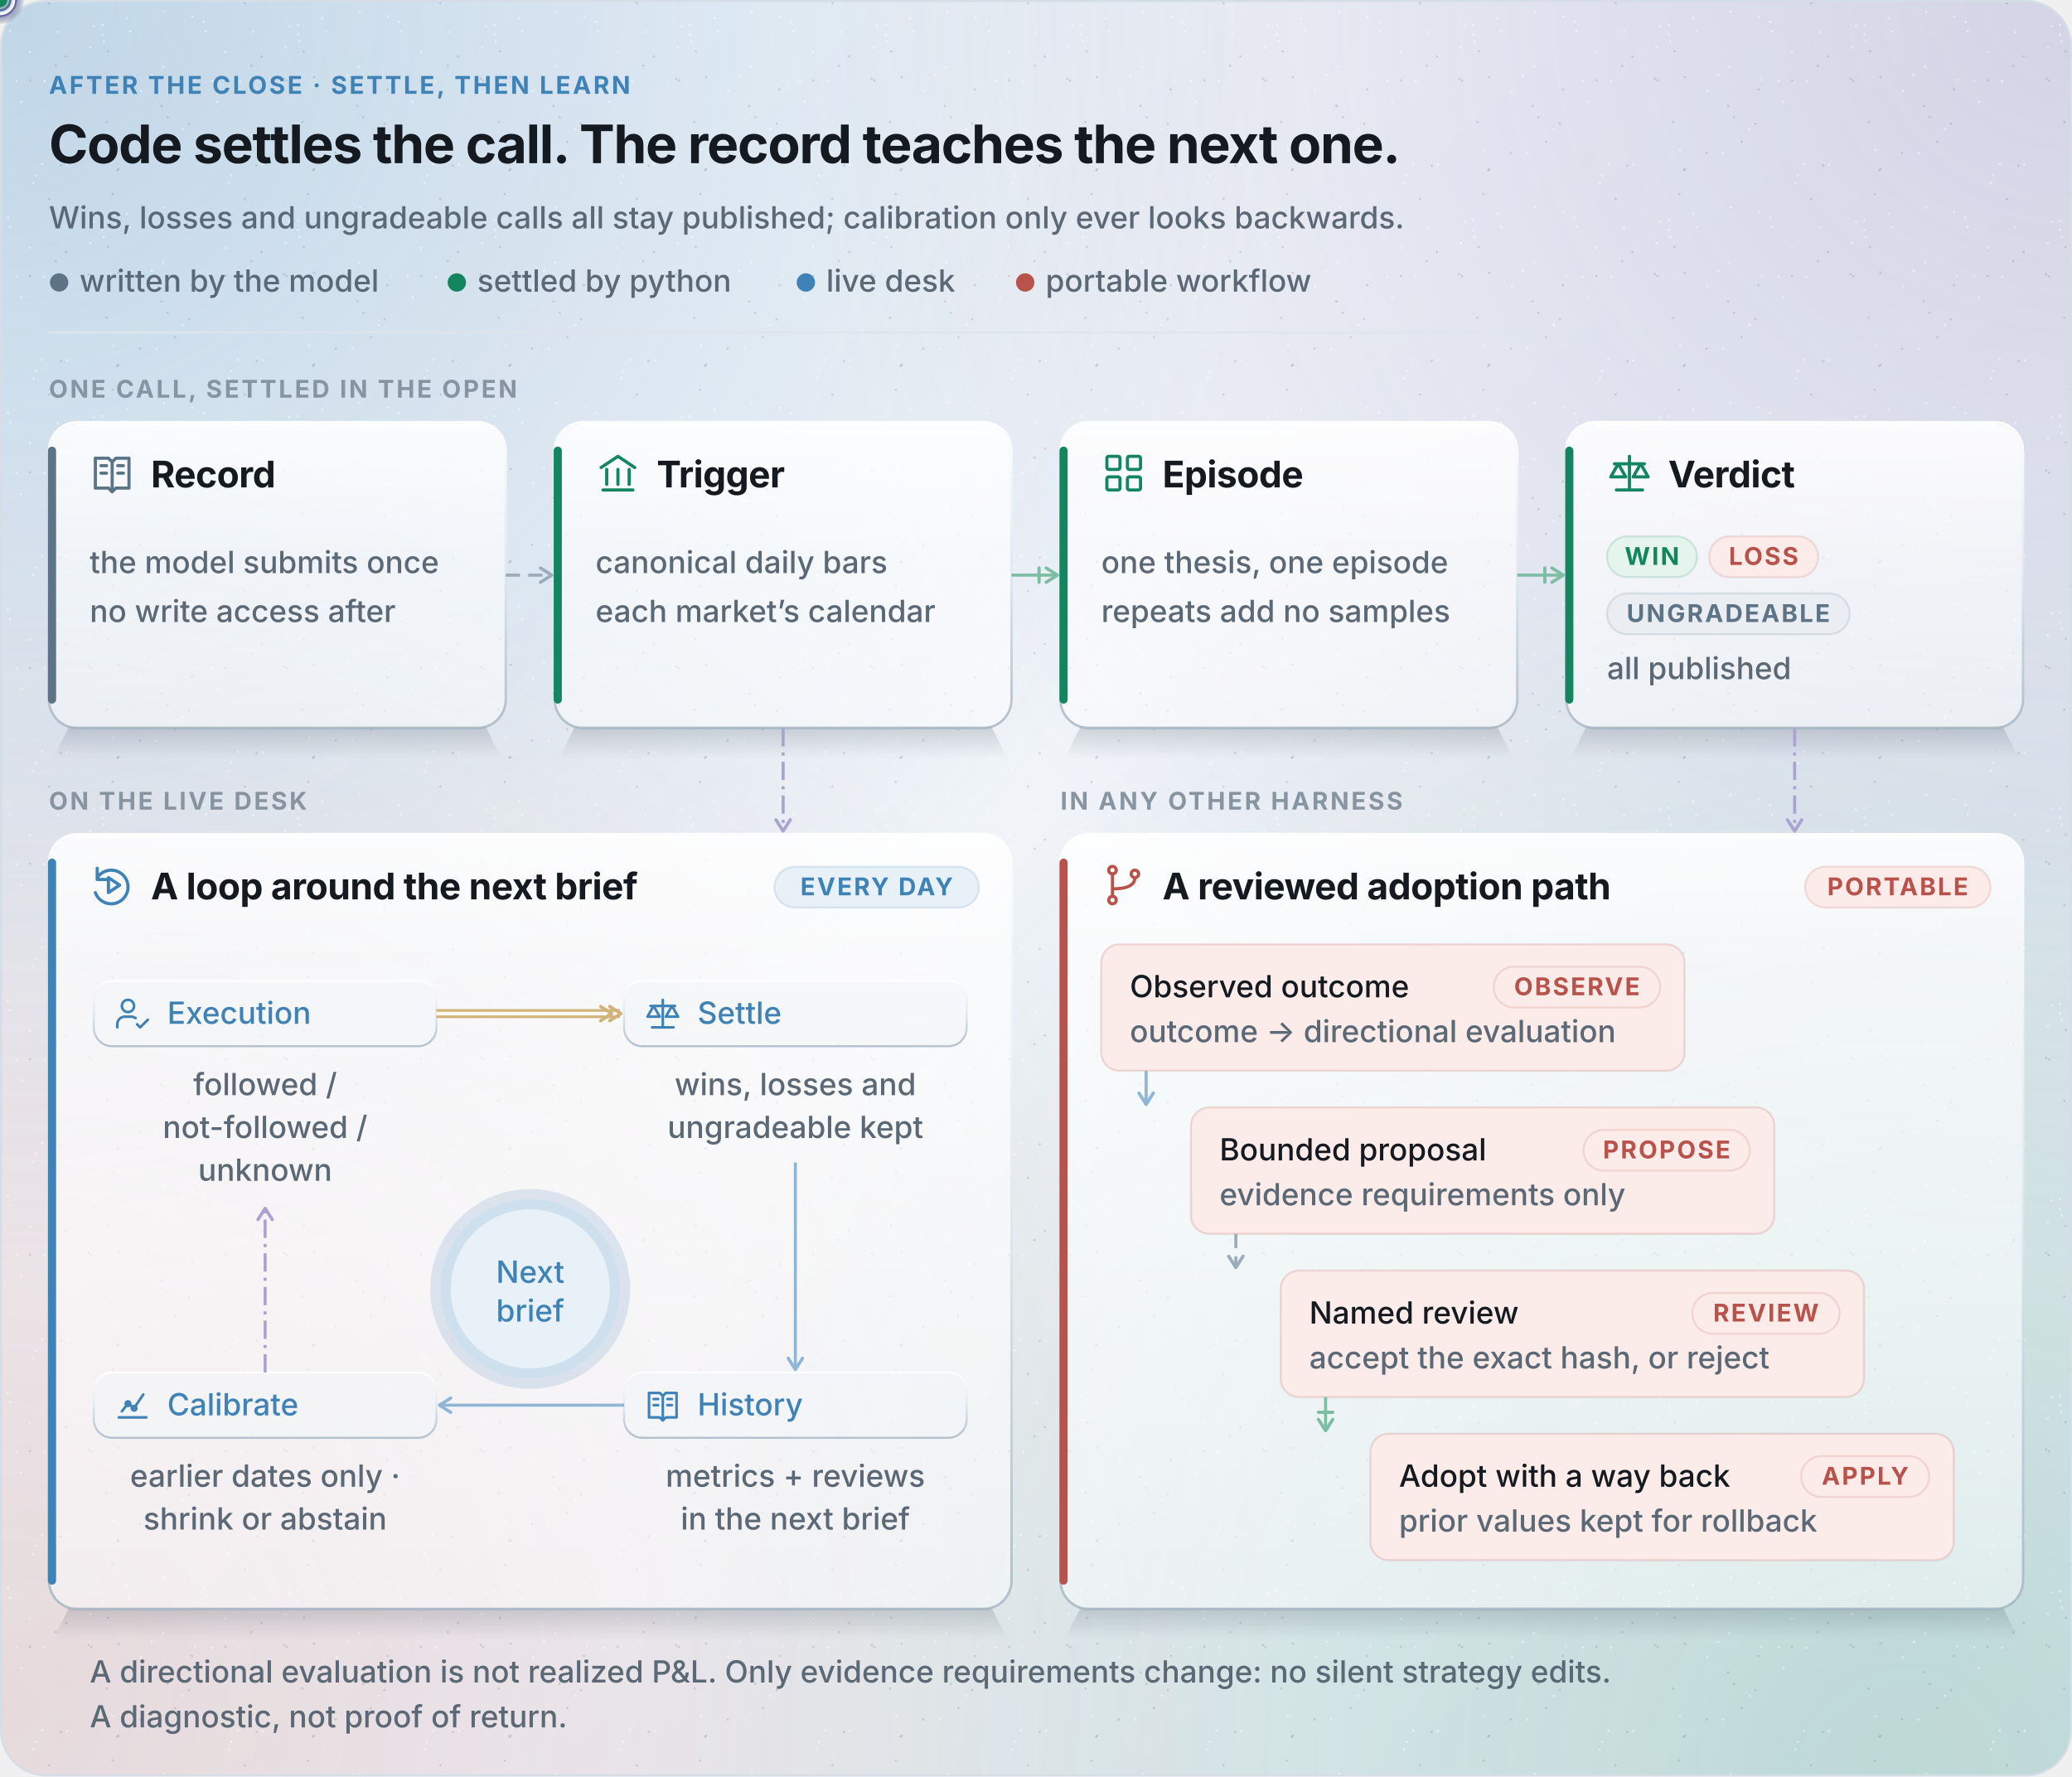
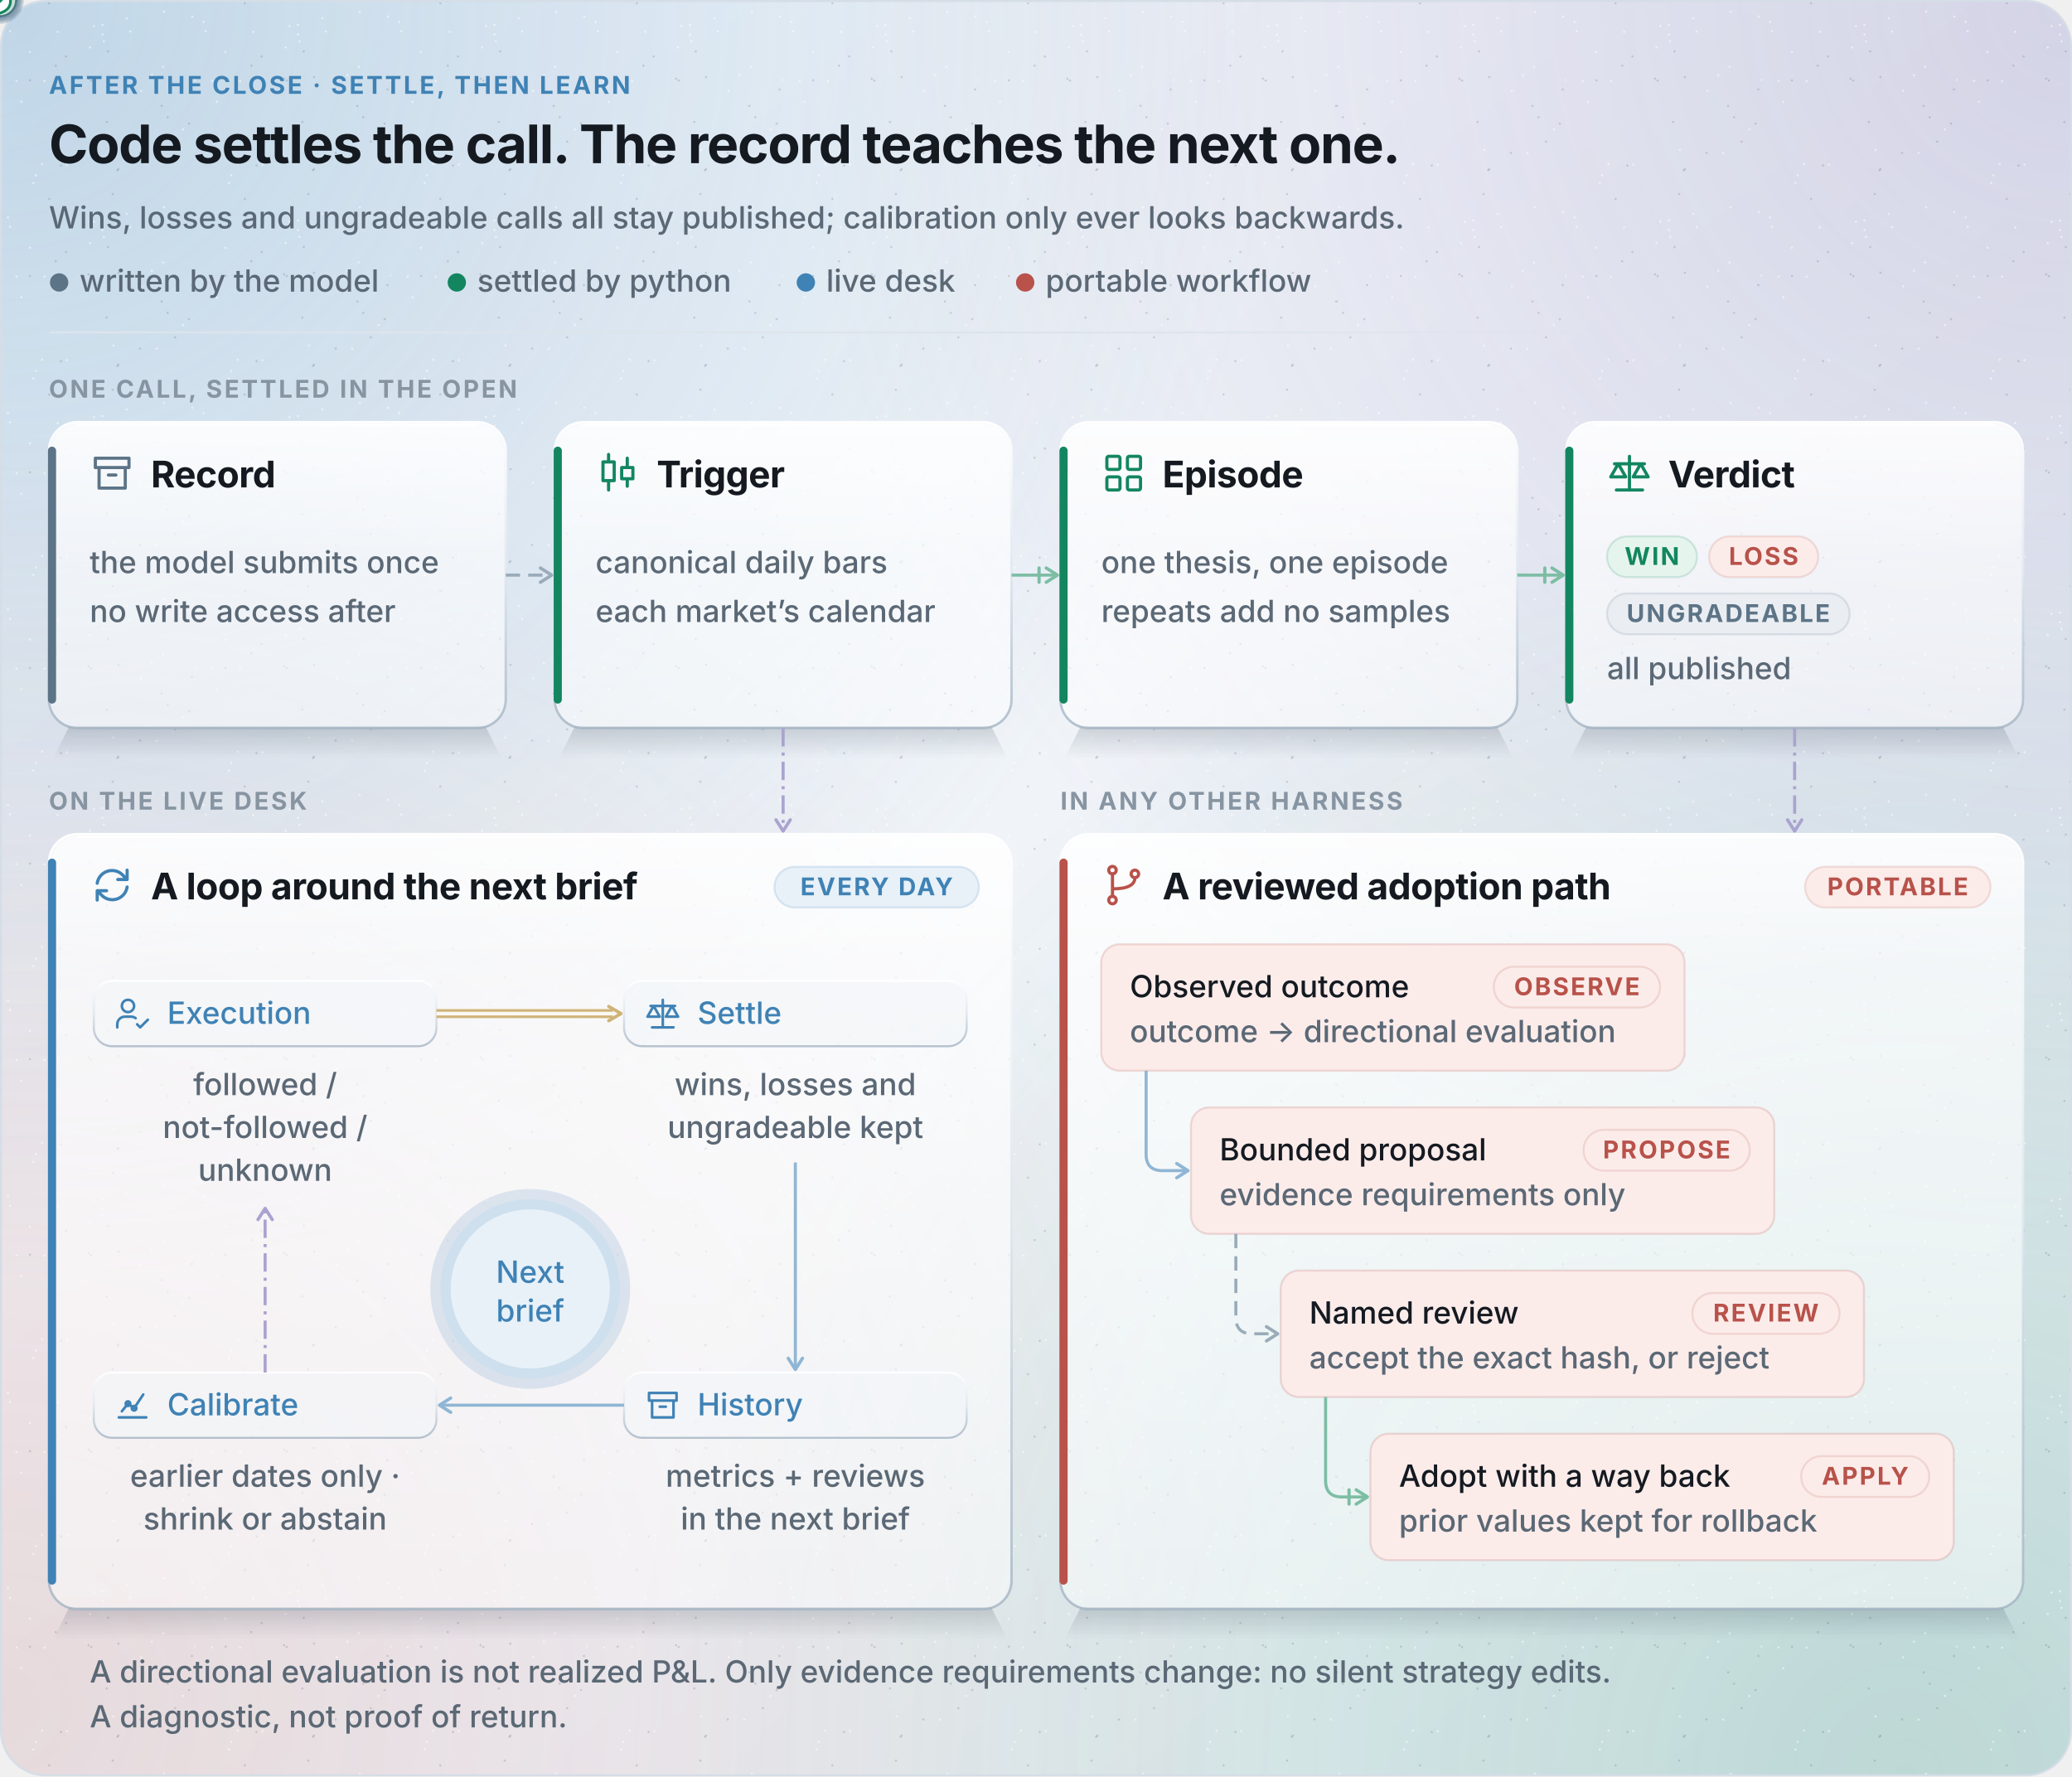
<svg xmlns="http://www.w3.org/2000/svg" xmlns:xlink="http://www.w3.org/1999/xlink" width="1016" height="871" viewBox="0 0 1016 871" role="img" aria-labelledby="title desc">
  <defs>
    <linearGradient id="page" x1="0" y1="0" x2="1" y2="1">
      <stop offset="0" stop-color="#f7f9fc" />
      <stop offset=".6" stop-color="#eef2f7" />
      <stop offset="1" stop-color="#e6ecf3" />
    </linearGradient>
    <radialGradient id="field-blue" cx="0" cy="0" r="629.92" gradientUnits="userSpaceOnUse">
      <stop offset="0" stop-color="#3f82b5" stop-opacity="0.3" />
      <stop offset="1" stop-color="#3f82b5" stop-opacity="0" />
    </radialGradient>
    <radialGradient id="field-violet" cx="1016" cy="0" r="629.92" gradientUnits="userSpaceOnUse">
      <stop offset="0" stop-color="#6f64a8" stop-opacity="0.22" />
      <stop offset="1" stop-color="#6f64a8" stop-opacity="0" />
    </radialGradient>
    <radialGradient id="field-green" cx="934.72" cy="871" r="629.92" gradientUnits="userSpaceOnUse">
      <stop offset="0" stop-color="#13865f" stop-opacity="0.2" />
      <stop offset="1" stop-color="#13865f" stop-opacity="0" />
    </radialGradient>
    <radialGradient id="field-warm" cx="0" cy="836.16" r="629.92" gradientUnits="userSpaceOnUse">
      <stop offset="0" stop-color="#b8524a" stop-opacity="0.16" />
      <stop offset="1" stop-color="#b8524a" stop-opacity="0" />
    </radialGradient>
    <pattern id="grain" width="96" height="96" patternUnits="userSpaceOnUse">
      <circle cx="32.83" cy="80.8" r=".55" fill="#ffffff" fill-opacity=".5" />
      <circle cx="21.85" cy="39.82" r=".55" fill="#ffffff" fill-opacity=".5" />
      <circle cx="29.91" cy="81.24" r=".55" fill="#22303c" fill-opacity=".16" />
      <circle cx="44.21" cy="23.3" r=".55" fill="#ffffff" fill-opacity=".5" />
      <circle cx="94.19" cy="43.92" r=".55" fill="#22303c" fill-opacity=".16" />
      <circle cx="14.73" cy="39.42" r=".55" fill="#22303c" fill-opacity=".16" />
      <circle cx="32.39" cy="27.72" r=".55" fill="#22303c" fill-opacity=".16" />
      <circle cx="44.77" cy="39.54" r=".55" fill="#22303c" fill-opacity=".16" />
      <circle cx="55.71" cy="73.6" r=".55" fill="#ffffff" fill-opacity=".5" />
      <circle cx="80.57" cy="5.74" r=".55" fill="#ffffff" fill-opacity=".5" />
      <circle cx="74.55" cy="36.92" r=".55" fill="#ffffff" fill-opacity=".5" />
      <circle cx="58.13" cy="37.86" r=".55" fill="#22303c" fill-opacity=".16" />
      <circle cx="53.07" cy="25.2" r=".55" fill="#22303c" fill-opacity=".16" />
      <circle cx="27.37" cy="32.22" r=".55" fill="#22303c" fill-opacity=".16" />
      <circle cx="10.47" cy="49.96" r=".55" fill="#ffffff" fill-opacity=".5" />
      <circle cx="24.13" cy="1.62" r=".55" fill="#22303c" fill-opacity=".16" />
      <circle cx="58.11" cy="83.04" r=".55" fill="#22303c" fill-opacity=".16" />
      <circle cx="50.97" cy="20.3" r=".55" fill="#ffffff" fill-opacity=".5" />
      <circle cx="28.31" cy="15.64" r=".55" fill="#ffffff" fill-opacity=".5" />
      <circle cx="82.29" cy="57.54" r=".55" fill="#22303c" fill-opacity=".16" />
      <circle cx="8.11" cy="39.76" r=".55" fill="#ffffff" fill-opacity=".5" />
      <circle cx="50.25" cy="12.22" r=".55" fill="#ffffff" fill-opacity=".5" />
      <circle cx="3.91" cy="10.76" r=".55" fill="#ffffff" fill-opacity=".5" />
      <circle cx="68.77" cy="75.06" r=".55" fill="#22303c" fill-opacity=".16" />
      <circle cx="50.27" cy="16.96" r=".55" fill="#ffffff" fill-opacity=".5" />
      <circle cx="17.53" cy="86.06" r=".55" fill="#ffffff" fill-opacity=".5" />
      <circle cx="79.35" cy="51.96" r=".55" fill="#22303c" fill-opacity=".16" />
      <circle cx="85.97" cy="69.54" r=".55" fill="#22303c" fill-opacity=".16" />
      <circle cx="55.31" cy="95.28" r=".55" fill="#22303c" fill-opacity=".16" />
      <circle cx="20.65" cy="80.54" r=".55" fill="#ffffff" fill-opacity=".5" />
      <circle cx="52.39" cy="59.88" r=".55" fill="#22303c" fill-opacity=".16" />
      <circle cx="62.21" cy="8.98" r=".55" fill="#ffffff" fill-opacity=".5" />
      <circle cx="89.79" cy="63.52" r=".55" fill="#ffffff" fill-opacity=".5" />
      <circle cx="80.09" cy="32.78" r=".55" fill="#ffffff" fill-opacity=".5" />
      <circle cx="4.95" cy="15.32" r=".55" fill="#ffffff" fill-opacity=".5" />
      <circle cx="76.85" cy="75.14" r=".55" fill="#ffffff" fill-opacity=".5" />
      <circle cx="69.23" cy="44.56" r=".55" fill="#ffffff" fill-opacity=".5" />
      <circle cx="57.61" cy="83.58" r=".55" fill="#22303c" fill-opacity=".16" />
      <circle cx="16.39" cy="89.8" r=".55" fill="#ffffff" fill-opacity=".5" />
      <circle cx="92.77" cy="60.66" r=".55" fill="#22303c" fill-opacity=".16" />
      <circle cx="46.11" cy="12.8" r=".55" fill="#ffffff" fill-opacity=".5" />
      <circle cx="14.65" cy="25.58" r=".55" fill="#ffffff" fill-opacity=".5" />
      <circle cx="94.39" cy="8.12" r=".55" fill="#ffffff" fill-opacity=".5" />
      <circle cx="63.89" cy="15.46" r=".55" fill="#ffffff" fill-opacity=".5" />
      <circle cx="43.47" cy="38.64" r=".55" fill="#22303c" fill-opacity=".16" />
      <circle cx="95.85" cy="39.26" r=".55" fill="#ffffff" fill-opacity=".5" />
    </pattern>
    <linearGradient id="glass" x1="0" y1="0" x2="0" y2="1">
      <stop offset="0" stop-color="#ffffff" stop-opacity=".74" />
      <stop offset="1" stop-color="#ffffff" stop-opacity=".48" />
    </linearGradient>
    <linearGradient id="glass-blue" x1="0" y1="0" x2="0" y2="1">
      <stop offset="0" stop-color="#e8f1f8" stop-opacity=".88" />
      <stop offset="1" stop-color="#e8f1f8" stop-opacity=".60" />
    </linearGradient>
    <linearGradient id="glass-green" x1="0" y1="0" x2="0" y2="1">
      <stop offset="0" stop-color="#e6f4ee" stop-opacity=".88" />
      <stop offset="1" stop-color="#e6f4ee" stop-opacity=".60" />
    </linearGradient>
    <linearGradient id="glass-warm" x1="0" y1="0" x2="0" y2="1">
      <stop offset="0" stop-color="#fbecea" stop-opacity=".88" />
      <stop offset="1" stop-color="#fbecea" stop-opacity=".60" />
    </linearGradient>
    <linearGradient id="glass-slate" x1="0" y1="0" x2="0" y2="1">
      <stop offset="0" stop-color="#eaeef2" stop-opacity=".88" />
      <stop offset="1" stop-color="#eaeef2" stop-opacity=".60" />
    </linearGradient>
    <linearGradient id="glass-violet" x1="0" y1="0" x2="0" y2="1">
      <stop offset="0" stop-color="#efedf7" stop-opacity=".88" />
      <stop offset="1" stop-color="#efedf7" stop-opacity=".60" />
    </linearGradient>
    <linearGradient id="sheen" x1="0" y1="0" x2="0" y2="1">
      <stop offset="0" stop-color="#ffffff" stop-opacity=".55" />
      <stop offset="1" stop-color="#ffffff" stop-opacity="0" />
    </linearGradient>
    <linearGradient id="rim" x1="0" y1="0" x2="0" y2="1">
      <stop offset="0" stop-color="#ffffff" stop-opacity=".95" />
      <stop offset=".5" stop-color="#dfe7ef" stop-opacity=".9" />
      <stop offset="1" stop-color="#9fb0c0" stop-opacity=".75" />
    </linearGradient>
    <linearGradient id="lift" x1="0" y1="0" x2="0" y2="1">
      <stop offset="0" stop-color="#1c2b3a" stop-opacity=".17" />
      <stop offset="1" stop-color="#1c2b3a" stop-opacity="0" />
    </linearGradient>
    <linearGradient id="rule" x1="24" y1="0" x2="992" y2="0" gradientUnits="userSpaceOnUse">
      <stop offset=".5" stop-color="#dde4eb" />
      <stop offset="1" stop-color="#dde4eb" stop-opacity="0" />
    </linearGradient>
    <radialGradient id="glow-blue">
      <stop offset=".4" stop-color="#3f82b5" stop-opacity=".36" />
      <stop offset=".72" stop-color="#3f82b5" stop-opacity=".14" />
      <stop offset="1" stop-color="#3f82b5" stop-opacity="0" />
    </radialGradient>
    <radialGradient id="glow-green">
      <stop offset=".4" stop-color="#13865f" stop-opacity=".36" />
      <stop offset=".72" stop-color="#13865f" stop-opacity=".14" />
      <stop offset="1" stop-color="#13865f" stop-opacity="0" />
    </radialGradient>
    <radialGradient id="glow-warm">
      <stop offset=".4" stop-color="#b8524a" stop-opacity=".36" />
      <stop offset=".72" stop-color="#b8524a" stop-opacity=".14" />
      <stop offset="1" stop-color="#b8524a" stop-opacity="0" />
    </radialGradient>
    <radialGradient id="glow-slate">
      <stop offset=".4" stop-color="#5d7487" stop-opacity=".36" />
      <stop offset=".72" stop-color="#5d7487" stop-opacity=".14" />
      <stop offset="1" stop-color="#5d7487" stop-opacity="0" />
    </radialGradient>
    <radialGradient id="glow-violet">
      <stop offset=".4" stop-color="#6f64a8" stop-opacity=".36" />
      <stop offset=".72" stop-color="#6f64a8" stop-opacity=".14" />
      <stop offset="1" stop-color="#6f64a8" stop-opacity="0" />
    </radialGradient>
    <marker id="arr" markerWidth="10" markerHeight="10" refX="6" refY="5" orient="auto" markerUnits="userSpaceOnUse">
      <path d="M1 1.5L6.5 5L1 8.5" fill="none" stroke="#a9b6c2" stroke-width="1.6" stroke-linecap="round" stroke-linejoin="round" />
    </marker>
    <radialGradient id="glow-data">
      <stop offset=".4" stop-color="#3f82b5" stop-opacity=".36" />
      <stop offset=".72" stop-color="#3f82b5" stop-opacity=".14" />
      <stop offset="1" stop-color="#3f82b5" stop-opacity="0" />
    </radialGradient>
    <marker id="arr-data" markerWidth="12" markerHeight="10" refX="6" refY="5" orient="auto" markerUnits="userSpaceOnUse">
      <path d="M1 1.5L6.5 5L1 8.5" fill="none" stroke="#8fb6d4" stroke-width="1.6" stroke-linecap="round" stroke-linejoin="round" />
    </marker>
-     <g id="pk-data">
+     <g id="pk-data-balance">
      <circle r="12" fill="url(#glow-data)" />
-       <g transform="scale(0.64) translate(-12 -12)" fill="none" stroke="#3f82b5" stroke-width="2" stroke-linecap="round" stroke-linejoin="round">
-         <path fill="#fff" d="M6 22a2 2 0 0 1-2-2V4a2 2 0 0 1 2-2h8a2.4 2.4 0 0 1 1.704.706l3.588 3.588A2.4 2.4 0 0 1 20 8v12a2 2 0 0 1-2 2z" />
-         <path d="M14 2v5a1 1 0 0 0 1 1h5M10 9H8M16 13H8M16 17H8" />
+       <g class="pk" transform="scale(0.56) translate(-12 -12)" stroke="#3f82b5">
+         <circle fill="#fff" stroke-width="1.5" cx="12" cy="12" r="14" />
+         <path d="M12 3v17M5 21h14M4 7h16M6 7l-4 7h8Zm12 0-4 7h8Z" />
+       </g>
+     </g>
+     <g id="pk-data-record">
+       <circle r="12" fill="url(#glow-data)" />
+       <g class="pk" transform="scale(0.56) translate(-12 -12)" stroke="#3f82b5">
+         <circle fill="#fff" stroke-width="1.5" cx="12" cy="12" r="14" />
+         <path d="M3 4h18v5H3ZM5 9v11h14V9M10 13h4" />
      </g>
    </g>
    <radialGradient id="glow-decision">
      <stop offset=".4" stop-color="#5d7487" stop-opacity=".36" />
      <stop offset=".72" stop-color="#5d7487" stop-opacity=".14" />
      <stop offset="1" stop-color="#5d7487" stop-opacity="0" />
    </radialGradient>
    <marker id="arr-decision" markerWidth="12" markerHeight="10" refX="6" refY="5" orient="auto" markerUnits="userSpaceOnUse">
      <path d="M1 1.5L6.5 5L1 8.5" fill="none" stroke="#9aabb9" stroke-width="1.6" stroke-linecap="round" stroke-linejoin="round" />
    </marker>
+     <g id="pk-decision-branch">
+       <circle r="12" fill="url(#glow-decision)" />
+       <g class="pk" transform="scale(0.56) translate(-12 -12)" stroke="#5d7487">
+         <circle fill="#fff" stroke-width="1.5" cx="12" cy="12" r="14" />
+         <circle cx="6" cy="4" r="2" />
+         <circle cx="18" cy="6" r="2" />
+         <circle cx="6" cy="20" r="2" />
+         <path d="M6 6v12m0-4c8 0 12-2 12-6" />
+       </g>
+     </g>
    <radialGradient id="glow-gate">
      <stop offset=".4" stop-color="#13865f" stop-opacity=".36" />
      <stop offset=".72" stop-color="#13865f" stop-opacity=".14" />
      <stop offset="1" stop-color="#13865f" stop-opacity="0" />
    </radialGradient>
    <marker id="arr-gate" markerWidth="12" markerHeight="10" refX="9.5" refY="5" orient="auto" markerUnits="userSpaceOnUse">
      <path d="M1 1.5V8.5M4.5 1.5L10 5L4.5 8.5" fill="none" stroke="#7dbda4" stroke-width="1.6" stroke-linecap="round" stroke-linejoin="round" />
    </marker>
+     <g id="pk-gate">
+       <circle r="12" fill="url(#glow-gate)" />
+       <g class="pk" transform="scale(0.64) translate(-12 -12)" stroke="#13865f">
+         <path fill="#fff" d="M20 13c0 5-3.5 7.5-7.66 8.95a1 1 0 0 1-.67-.01C7.5 20.5 4 18 4 13V6a1 1 0 0 1 1-1c2 0 4.5-1.2 6.24-2.72a1.17 1.17 0 0 1 1.52 0C14.51 3.81 17 5 19 5a1 1 0 0 1 1 1z" />
+         <path d="m9 12 2 2 4-4" />
+       </g>
+     </g>
    <radialGradient id="glow-money">
      <stop offset=".4" stop-color="#a8791c" stop-opacity=".36" />
      <stop offset=".72" stop-color="#a8791c" stop-opacity=".14" />
      <stop offset="1" stop-color="#a8791c" stop-opacity="0" />
    </radialGradient>
-     <marker id="arr-money" markerWidth="12" markerHeight="10" refX="10.5" refY="5" orient="auto" markerUnits="userSpaceOnUse">
-       <path d="M1 1.5L6.5 5L1 8.5M5.5 1.5L11 5L5.5 8.5" fill="none" stroke="#cfb378" stroke-width="1.6" stroke-linecap="round" stroke-linejoin="round" />
+     <marker id="arr-money" markerWidth="12" markerHeight="10" refX="5" refY="5" orient="auto" markerUnits="userSpaceOnUse">
+       <path d="M3 1.5L9 5L3 8.5" fill="none" stroke="#cfb378" stroke-width="1.6" stroke-linecap="round" stroke-linejoin="round" />
    </marker>
    <g id="pk-money">
      <circle r="12" fill="url(#glow-money)" />
-       <g transform="scale(0.64) translate(-12 -12)" fill="none" stroke="#a8791c" stroke-width="2" stroke-linecap="round" stroke-linejoin="round">
+       <g class="pk" transform="scale(0.64) translate(-12 -12)" stroke="#a8791c">
        <circle fill="#fff" cx="12" cy="12" r="10" />
        <path d="M16 8h-6a2 2 0 1 0 0 4h4a2 2 0 1 1 0 4H8M12 18V6" />
      </g>
    </g>
    <radialGradient id="glow-feedback">
      <stop offset=".4" stop-color="#6f64a8" stop-opacity=".36" />
      <stop offset=".72" stop-color="#6f64a8" stop-opacity=".14" />
      <stop offset="1" stop-color="#6f64a8" stop-opacity="0" />
    </radialGradient>
    <marker id="arr-feedback" markerWidth="12" markerHeight="10" refX="6" refY="5" orient="auto" markerUnits="userSpaceOnUse">
      <path d="M1 1.5L6.5 5L1 8.5" fill="none" stroke="#aaa3cf" stroke-width="1.6" stroke-linecap="round" stroke-linejoin="round" />
    </marker>
-     <g id="pk-feedback">
+     <g id="pk-feedback-record">
      <circle r="12" fill="url(#glow-feedback)" />
-       <g transform="scale(0.56) translate(-12 -12)" fill="none" stroke="#6f64a8" stroke-width="2" stroke-linecap="round" stroke-linejoin="round">
+       <g class="pk" transform="scale(0.56) translate(-12 -12)" stroke="#6f64a8">
        <circle fill="#fff" stroke-width="1.5" cx="12" cy="12" r="14" />
-         <path d="M3 12a9 9 0 1 0 9-9 9.75 9.75 0 0 0-6.74 2.74L3 8M3 3v5h5" />
-       </g>
-     </g>
-     <style>text{font-family:-apple-system,BlinkMacSystemFont,"SF Pro Text","Segoe UI",Inter,Roboto,"Helvetica Neue",Arial,sans-serif}.kick{font-size:12px;font-weight:700}.title{font-size:26px;font-weight:750}.sub{font-size:15px;font-weight:450}.h{font-size:18px;font-weight:700}.b{font-size:15px;font-weight:450}.m{font-size:15px;font-weight:450}.code{font-size:13px;font-weight:500}.tag{font-size:12px;font-weight:700}.kick{letter-spacing:1.1px}.title{letter-spacing:-.5px}.h{letter-spacing:-.2px}.tag{letter-spacing:.9px}.code{font-family:ui-monospace,SFMono-Regular,Menlo,Consolas,"Liberation Mono",monospace}.breathe{animation:breathe 2.4s ease-in-out infinite}@keyframes breathe{50%{opacity:.35}}@media (prefers-reduced-motion:reduce){.pulse{display:none}.breathe,.sweep{animation:none}}</style>
+         <path d="M3 4h18v5H3ZM5 9v11h14V9M10 13h4" />
+       </g>
+     </g>
+     <g id="pk-feedback-balance">
+       <circle r="12" fill="url(#glow-feedback)" />
+       <g class="pk" transform="scale(0.56) translate(-12 -12)" stroke="#6f64a8">
+         <circle fill="#fff" stroke-width="1.5" cx="12" cy="12" r="14" />
+         <path d="M12 3v17M5 21h14M4 7h16M6 7l-4 7h8Zm12 0-4 7h8Z" />
+       </g>
+     </g>
+     <g id="pk-feedback-factor">
+       <circle r="12" fill="url(#glow-feedback)" />
+       <g class="pk" transform="scale(0.56) translate(-12 -12)" stroke="#6f64a8">
+         <circle fill="#fff" stroke-width="1.5" cx="12" cy="12" r="14" />
+         <path d="M3 20h18M5 16l4-5 4 3 6-9" />
+         <circle cx="9" cy="11" r="1.5" />
+         <circle cx="13" cy="14" r="1.5" />
+       </g>
+     </g>
+     <style>text{font-family:-apple-system,BlinkMacSystemFont,"SF Pro Text","Segoe UI",Inter,Roboto,"Helvetica Neue",Arial,sans-serif}.kick{font-size:12px;font-weight:700}.title{font-size:26px;font-weight:750}.sub{font-size:15px;font-weight:450}.h{font-size:18px;font-weight:700}.b{font-size:15px;font-weight:450}.m{font-size:15px;font-weight:450}.code{font-size:13px;font-weight:500}.tag{font-size:12px;font-weight:700}.kick{letter-spacing:1.1px}.title{letter-spacing:-.5px}.h{letter-spacing:-.2px}.tag{letter-spacing:.9px}.pk{fill:none;stroke-width:2;stroke-linecap:round;stroke-linejoin:round}.code{font-family:ui-monospace,SFMono-Regular,Menlo,Consolas,"Liberation Mono",monospace}.breathe{animation:breathe 2.4s ease-in-out infinite}@keyframes breathe{50%{opacity:.35}}@media (prefers-reduced-motion:reduce){.pulse{display:none}.breathe,.sweep{animation:none}}</style>
  </defs>
  <rect x=".5" y=".5" width="1015" height="870" rx="22" fill="url(#page)" />
  <rect x=".5" y=".5" width="1015" height="870" rx="22" fill="url(#field-blue)" />
  <rect x=".5" y=".5" width="1015" height="870" rx="22" fill="url(#field-violet)" />
  <rect x=".5" y=".5" width="1015" height="870" rx="22" fill="url(#field-green)" />
  <rect x=".5" y=".5" width="1015" height="870" rx="22" fill="url(#field-warm)" />
  <rect x=".5" y=".5" width="1015" height="870" rx="22" fill="url(#grain)" stroke="#d5dde6" />
  <text x="24" y="46" class="kick">
    <tspan fill="#3f82b5">AFTER THE CLOSE · SETTLE, THEN LEARN</tspan>
  </text>
  <text x="24" y="80" class="title">
    <tspan fill="#151a21">Code settles the call. The record teaches the next one.</tspan>
  </text>
  <text x="24" y="112" class="sub">
    <tspan fill="#5b6875">Wins, losses and ungradeable calls all stay published; calibration only ever looks backwards.</tspan>
  </text>
  <circle cx="29" cy="138.5" r="4.5" fill="#5d7487" />
  <text x="39" y="143" class="m">
    <tspan fill="#5b6875">written by the model</tspan>
  </text>
  <circle cx="224.0" cy="138.5" r="4.5" fill="#13865f" />
  <text x="234" y="143" class="m">
    <tspan fill="#5b6875">settled by python</tspan>
  </text>
  <circle cx="395.15" cy="138.5" r="4.5" fill="#3f82b5" />
  <text x="405.15" y="143" class="m">
    <tspan fill="#5b6875">live desk</tspan>
  </text>
  <circle cx="502.7" cy="138.5" r="4.5" fill="#b8524a" />
  <text x="512.7" y="143" class="m">
    <tspan fill="#5b6875">portable workflow</tspan>
  </text>
  <path d="M24 163H992" stroke="url(#rule)" />
  <text x="24" y="195" class="kick">
    <tspan fill="#8794a1">ONE CALL, SETTLED IN THE OPEN</tspan>
  </text>
  <path d="M34 356H238L246 372H26Z" fill="url(#lift)" />
  <rect x="24" y="207" width="224" height="150" rx="14" fill="url(#glass)" stroke="url(#rim)" stroke-width="1.2" />
  <rect class="sheen" x="25" y="208" width="222" height="64" rx="13" fill="url(#sheen)" />
  <path d="M38 208.4H234" stroke="#ffffff" stroke-opacity=".95" stroke-linecap="round" />
  <path d="M25.5 221V343" stroke="#5d7487" stroke-width="4" stroke-linecap="round" />
-   <g class="hero-icon" data-icon="book" transform="translate(44 221) scale(0.916667)" fill="none" stroke="#5d7487" stroke-width="1.7" stroke-linecap="round" stroke-linejoin="round" aria-hidden="true">
-     <path d="M3 4h7l2 2 2-2h7v16h-7l-2 2-2-2H3ZM12 6v16M6 8h3m-3 4h3m6-4h3m-3 4h3" />
+   <g class="hero-icon" data-icon="record" transform="translate(44 221) scale(0.916667)" fill="none" stroke="#5d7487" stroke-width="1.7" stroke-linecap="round" stroke-linejoin="round" aria-hidden="true">
+     <path d="M3 4h18v5H3ZM5 9v11h14V9M10 13h4" />
  </g>
  <text x="74" y="239" class="h">
    <tspan fill="#151a21">Record</tspan>
  </text>
  <text x="44" y="281" class="m">
    <tspan fill="#5b6875">the model submits once</tspan>
  </text>
  <text x="44" y="305" class="m">
    <tspan fill="#5b6875">no write access after</tspan>
  </text>
  <path d="M282 356H486L494 372H274Z" fill="url(#lift)" />
  <rect x="272" y="207" width="224" height="150" rx="14" fill="url(#glass)" stroke="url(#rim)" stroke-width="1.2" />
  <rect class="sheen" x="273" y="208" width="222" height="64" rx="13" fill="url(#sheen)" />
  <path d="M286 208.4H482" stroke="#ffffff" stroke-opacity=".95" stroke-linecap="round" />
  <path d="M273.5 221V343" stroke="#13865f" stroke-width="4" stroke-linecap="round" />
-   <g class="hero-icon" data-icon="market" transform="translate(292 221) scale(0.916667)" fill="none" stroke="#13865f" stroke-width="1.7" stroke-linecap="round" stroke-linejoin="round" aria-hidden="true">
-     <path d="M3 9L12 3l9 6M4 21h16M6 10v8m6-8v8m6-8v8" />
+   <g class="hero-icon" data-icon="candles" transform="translate(292 221) scale(0.916667)" fill="none" stroke="#13865f" stroke-width="1.7" stroke-linecap="round" stroke-linejoin="round" aria-hidden="true">
+     <path d="M7 2v4M7 16v5M4 6h6v10H4ZM17 4v5M17 15v4M14 9h6v6h-6Z" />
  </g>
  <text x="322" y="239" class="h">
    <tspan fill="#151a21">Trigger</tspan>
  </text>
  <text x="292" y="281" class="m">
    <tspan fill="#5b6875">canonical daily bars</tspan>
  </text>
  <text x="292" y="305" class="m">
    <tspan fill="#5b6875">each market’s calendar</tspan>
  </text>
  <path d="M530 356H734L742 372H522Z" fill="url(#lift)" />
  <rect x="520" y="207" width="224" height="150" rx="14" fill="url(#glass)" stroke="url(#rim)" stroke-width="1.2" />
  <rect class="sheen" x="521" y="208" width="222" height="64" rx="13" fill="url(#sheen)" />
  <path d="M534 208.4H730" stroke="#ffffff" stroke-opacity=".95" stroke-linecap="round" />
  <path d="M521.5 221V343" stroke="#13865f" stroke-width="4" stroke-linecap="round" />
  <g class="hero-icon" data-icon="sector" transform="translate(540 221) scale(0.916667)" fill="none" stroke="#13865f" stroke-width="1.7" stroke-linecap="round" stroke-linejoin="round" aria-hidden="true">
    <rect x="3" y="3" width="7" height="7" rx="1" />
    <rect x="14" y="3" width="7" height="7" rx="1" />
    <rect x="3" y="14" width="7" height="7" rx="1" />
    <rect x="14" y="14" width="7" height="7" rx="1" />
  </g>
  <text x="570" y="239" class="h">
    <tspan fill="#151a21">Episode</tspan>
  </text>
  <text x="540" y="281" class="m">
    <tspan fill="#5b6875">one thesis, one episode</tspan>
  </text>
  <text x="540" y="305" class="m">
    <tspan fill="#5b6875">repeats add no samples</tspan>
  </text>
  <path d="M778 356H982L990 372H770Z" fill="url(#lift)" />
  <rect x="768" y="207" width="224" height="150" rx="14" fill="url(#glass)" stroke="url(#rim)" stroke-width="1.2" />
  <rect class="sheen" x="769" y="208" width="222" height="64" rx="13" fill="url(#sheen)" />
  <path d="M782 208.4H978" stroke="#ffffff" stroke-opacity=".95" stroke-linecap="round" />
  <path d="M769.5 221V343" stroke="#13865f" stroke-width="4" stroke-linecap="round" />
  <g class="hero-icon" data-icon="balance" transform="translate(788 221) scale(0.916667)" fill="none" stroke="#13865f" stroke-width="1.7" stroke-linecap="round" stroke-linejoin="round" aria-hidden="true">
    <path d="M12 3v17M5 21h14M4 7h16M6 7l-4 7h8Zm12 0-4 7h8Z" />
  </g>
  <text x="818" y="239" class="h">
    <tspan fill="#151a21">Verdict</tspan>
  </text>
  <rect x="788" y="263" width="44.08" height="20" rx="10" fill="#e6f4ee" stroke="#13865f" stroke-opacity=".16" />
  <text x="810.04" y="277" class="tag" text-anchor="middle">
    <tspan fill="#13865f">WIN</tspan>
  </text>
  <rect x="838.08" y="263" width="53.44" height="20" rx="10" fill="#fbecea" stroke="#b8524a" stroke-opacity=".16" />
  <text x="864.8" y="277" class="tag" text-anchor="middle">
    <tspan fill="#b8524a">LOSS</tspan>
  </text>
  <rect x="788" y="291" width="118.96" height="20" rx="10" fill="#eaeef2" stroke="#5d7487" stroke-opacity=".16" />
  <text x="847.48" y="305" class="tag" text-anchor="middle">
    <tspan fill="#5d7487">UNGRADEABLE</tspan>
  </text>
  <text x="788" y="333" class="m">
    <tspan fill="#5b6875">all published</tspan>
  </text>
  <path id="w1" data-kind="decision" d="M248 282H270" fill="none" stroke="#9aabb9" stroke-width="1.5" stroke-dasharray="7 4" marker-end="url(#arr-decision)" />
-   <circle class="pulse" r="7" fill="url(#glow-decision)">
+   <g class="pulse">
+     <circle r="7" fill="url(#glow-decision)" />
+     <circle r="3.4" fill="#5d7487" />
    <animateMotion dur="2.2s" begin="-0.00s" repeatCount="indefinite" keyPoints="0;1" keyTimes="0;1" calcMode="spline" keySplines=".45 0 .55 1">
      <mpath href="#w1" xlink:href="#w1" />
    </animateMotion>
-   </circle>
-   <circle class="pulse" r="3.4" fill="#5d7487">
-     <animateMotion dur="2.2s" begin="-0.00s" repeatCount="indefinite" keyPoints="0;1" keyTimes="0;1" calcMode="spline" keySplines=".45 0 .55 1">
-       <mpath href="#w1" xlink:href="#w1" />
-     </animateMotion>
-   </circle>
+   </g>
  <path id="w2" data-kind="gate" d="M496 282H518" fill="none" stroke="#7dbda4" stroke-width="1.5" marker-end="url(#arr-gate)" />
-   <circle class="pulse" r="7" fill="url(#glow-gate)">
+   <g class="pulse">
+     <circle r="7" fill="url(#glow-gate)" />
+     <circle r="3.4" fill="#13865f" />
    <animateMotion dur="2.2s" begin="-0.40s" repeatCount="indefinite" keyPoints="0;1" keyTimes="0;1" calcMode="spline" keySplines=".45 0 .55 1">
      <mpath href="#w2" xlink:href="#w2" />
    </animateMotion>
-   </circle>
-   <circle class="pulse" r="3.4" fill="#13865f">
-     <animateMotion dur="2.2s" begin="-0.40s" repeatCount="indefinite" keyPoints="0;1" keyTimes="0;1" calcMode="spline" keySplines=".45 0 .55 1">
-       <mpath href="#w2" xlink:href="#w2" />
-     </animateMotion>
-   </circle>
+   </g>
  <path id="w3" data-kind="gate" d="M744 282H766" fill="none" stroke="#7dbda4" stroke-width="1.5" marker-end="url(#arr-gate)" />
-   <circle class="pulse" r="7" fill="url(#glow-gate)">
+   <g class="pulse">
+     <circle r="7" fill="url(#glow-gate)" />
+     <circle r="3.4" fill="#13865f" />
    <animateMotion dur="2.2s" begin="-0.80s" repeatCount="indefinite" keyPoints="0;1" keyTimes="0;1" calcMode="spline" keySplines=".45 0 .55 1">
      <mpath href="#w3" xlink:href="#w3" />
    </animateMotion>
-   </circle>
-   <circle class="pulse" r="3.4" fill="#13865f">
-     <animateMotion dur="2.2s" begin="-0.80s" repeatCount="indefinite" keyPoints="0;1" keyTimes="0;1" calcMode="spline" keySplines=".45 0 .55 1">
-       <mpath href="#w3" xlink:href="#w3" />
-     </animateMotion>
-   </circle>
+   </g>
  <path id="w4" data-kind="feedback" d="M384 357V407" fill="none" stroke="#aaa3cf" stroke-width="1.5" stroke-dasharray="9 3 1.5 3" marker-end="url(#arr-feedback)" />
-   <use class="pulse" href="#pk-feedback" xlink:href="#pk-feedback">
+   <use class="pulse" href="#pk-feedback-record" xlink:href="#pk-feedback-record">
    <animateMotion dur="2.2s" begin="0.00s" repeatCount="indefinite" keyPoints="0.250;0.625" keyTimes="0;1" calcMode="spline" keySplines=".45 0 .55 1">
      <mpath href="#w4" xlink:href="#w4" />
    </animateMotion>
    <animate attributeName="opacity" values="0;1;1;0" keyTimes="0;.14;.86;1" dur="2.2s" begin="0.00s" repeatCount="indefinite" />
  </use>
  <path id="w5" data-kind="feedback" d="M880 357V407" fill="none" stroke="#aaa3cf" stroke-width="1.5" stroke-dasharray="9 3 1.5 3" marker-end="url(#arr-feedback)" />
-   <use class="pulse" href="#pk-feedback" xlink:href="#pk-feedback">
+   <use class="pulse" href="#pk-feedback-balance" xlink:href="#pk-feedback-balance">
    <animateMotion dur="2.2s" begin="-0.50s" repeatCount="indefinite" keyPoints="0.250;0.625" keyTimes="0;1" calcMode="spline" keySplines=".45 0 .55 1">
      <mpath href="#w5" xlink:href="#w5" />
    </animateMotion>
    <animate attributeName="opacity" values="0;1;1;0" keyTimes="0;.14;.86;1" dur="2.2s" begin="-0.50s" repeatCount="indefinite" />
  </use>
  <text x="24" y="397" class="kick">
    <tspan fill="#8794a1">ON THE LIVE DESK</tspan>
  </text>
  <path d="M34 788H486L494 804H26Z" fill="url(#lift)" />
  <rect x="24" y="409" width="472" height="380" rx="14" fill="url(#glass)" stroke="url(#rim)" stroke-width="1.2" />
  <rect class="sheen" x="25" y="410" width="470" height="64" rx="13" fill="url(#sheen)" />
  <path d="M38 410.4H482" stroke="#ffffff" stroke-opacity=".95" stroke-linecap="round" />
  <path d="M25.5 423V775" stroke="#3f82b5" stroke-width="4" stroke-linecap="round" />
-   <g class="hero-icon" data-icon="replay" transform="translate(44 423) scale(0.916667)" fill="none" stroke="#3f82b5" stroke-width="1.7" stroke-linecap="round" stroke-linejoin="round" aria-hidden="true">
-     <path d="M4 8a9 9 0 1 1-1 8M4 3v6h6" />
-     <path d="M10 8l6 4-6 4Z" />
+   <g class="hero-icon" data-icon="cycle" transform="translate(44 423) scale(0.916667)" fill="none" stroke="#3f82b5" stroke-width="1.7" stroke-linecap="round" stroke-linejoin="round" aria-hidden="true">
+     <path d="M4 11a8 8 0 0 1 14-4l2 2M20 4v5h-5M20 13a8 8 0 0 1-14 4l-2-2M4 20v-5h5" />
  </g>
  <text x="74" y="441" class="h">
    <tspan fill="#151a21">A loop around the next brief</tspan>
  </text>
  <rect x="379.76" y="425" width="100.24" height="20" rx="10" fill="#e8f1f8" stroke="#3f82b5" stroke-opacity=".16" />
  <text x="429.88" y="439" class="tag" text-anchor="middle">
    <tspan fill="#3f82b5">EVERY DAY</tspan>
  </text>
  <rect x="46" y="481" width="168" height="32" rx="9" fill="#f2f5f8" fill-opacity=".62" stroke="url(#rim)" />
  <g class="hero-icon" data-icon="followed" transform="translate(56 488) scale(0.75)" fill="none" stroke="#3f82b5" stroke-width="1.7" stroke-linecap="round" stroke-linejoin="round" aria-hidden="true">
    <circle cx="9" cy="7" r="4" />
    <path d="M2 21v-2a5 5 0 0 1 5-5h4a5 5 0 0 1 3 1M15 19l2 2 5-5" />
  </g>
  <text x="82" y="502" class="m">
    <tspan fill="#3f82b5">Execution</tspan>
  </text>
  <text x="130" y="537" class="m" text-anchor="middle">
    <tspan fill="#5b6875">followed /</tspan>
  </text>
  <text x="130" y="558" class="m" text-anchor="middle">
    <tspan fill="#5b6875">not-followed /</tspan>
  </text>
  <text x="130" y="579" class="m" text-anchor="middle">
    <tspan fill="#5b6875">unknown</tspan>
  </text>
  <rect x="306" y="481" width="168" height="32" rx="9" fill="#f2f5f8" fill-opacity=".62" stroke="url(#rim)" />
  <g class="hero-icon" data-icon="balance" transform="translate(316 488) scale(0.75)" fill="none" stroke="#3f82b5" stroke-width="1.7" stroke-linecap="round" stroke-linejoin="round" aria-hidden="true">
    <path d="M12 3v17M5 21h14M4 7h16M6 7l-4 7h8Zm12 0-4 7h8Z" />
  </g>
  <text x="342" y="502" class="m">
    <tspan fill="#3f82b5">Settle</tspan>
  </text>
  <text x="390" y="537" class="m" text-anchor="middle">
    <tspan fill="#5b6875">wins, losses and</tspan>
  </text>
  <text x="390" y="558" class="m" text-anchor="middle">
    <tspan fill="#5b6875">ungradeable kept</tspan>
  </text>
  <rect x="306" y="673" width="168" height="32" rx="9" fill="#f2f5f8" fill-opacity=".62" stroke="url(#rim)" />
-   <g class="hero-icon" data-icon="book" transform="translate(316 680) scale(0.75)" fill="none" stroke="#3f82b5" stroke-width="1.7" stroke-linecap="round" stroke-linejoin="round" aria-hidden="true">
-     <path d="M3 4h7l2 2 2-2h7v16h-7l-2 2-2-2H3ZM12 6v16M6 8h3m-3 4h3m6-4h3m-3 4h3" />
+   <g class="hero-icon" data-icon="record" transform="translate(316 680) scale(0.75)" fill="none" stroke="#3f82b5" stroke-width="1.7" stroke-linecap="round" stroke-linejoin="round" aria-hidden="true">
+     <path d="M3 4h18v5H3ZM5 9v11h14V9M10 13h4" />
  </g>
  <text x="342" y="694" class="m">
    <tspan fill="#3f82b5">History</tspan>
  </text>
  <text x="390" y="729" class="m" text-anchor="middle">
    <tspan fill="#5b6875">metrics + reviews</tspan>
  </text>
  <text x="390" y="750" class="m" text-anchor="middle">
    <tspan fill="#5b6875">in the next brief</tspan>
  </text>
  <rect x="46" y="673" width="168" height="32" rx="9" fill="#f2f5f8" fill-opacity=".62" stroke="url(#rim)" />
  <g class="hero-icon" data-icon="factor" transform="translate(56 680) scale(0.75)" fill="none" stroke="#3f82b5" stroke-width="1.7" stroke-linecap="round" stroke-linejoin="round" aria-hidden="true">
    <path d="M3 20h18M5 16l4-5 4 3 6-9" />
    <circle cx="9" cy="11" r="1.5" />
    <circle cx="13" cy="14" r="1.5" />
  </g>
  <text x="82" y="694" class="m">
    <tspan fill="#3f82b5">Calibrate</tspan>
  </text>
  <text x="130" y="729" class="m" text-anchor="middle">
    <tspan fill="#5b6875">earlier dates only ·</tspan>
  </text>
  <text x="130" y="750" class="m" text-anchor="middle">
    <tspan fill="#5b6875">shrink or abstain</tspan>
  </text>
-   <path id="w6" data-kind="money" d="M214 497H304" fill="none" stroke="#cfb378" stroke-width="4.4" />
-   <path d="M214 497H304" fill="none" stroke="#ffffff" stroke-opacity=".92" stroke-width="1.8" marker-end="url(#arr-money)" />
+   <path id="w6" data-kind="money" d="M214 497H300.5" fill="none" stroke="#cfb378" stroke-width="4.4" />
+   <path d="M214 497H300.5" fill="none" stroke="#ffffff" stroke-opacity=".92" stroke-width="1.8" marker-end="url(#arr-money)" />
  <use class="pulse" href="#pk-money" xlink:href="#pk-money">
-     <animateMotion dur="2.4s" begin="-0.00s" repeatCount="indefinite" keyPoints="0.133;0.800" keyTimes="0;1" calcMode="spline" keySplines=".45 0 .55 1">
+     <animateMotion dur="2.4s" begin="-0.00s" repeatCount="indefinite" keyPoints="0.143;0.786" keyTimes="0;1" calcMode="spline" keySplines=".45 0 .55 1">
      <mpath href="#w6" xlink:href="#w6" />
    </animateMotion>
    <animate attributeName="opacity" values="0;1;1;0" keyTimes="0;.14;.86;1" dur="2.4s" begin="-0.00s" repeatCount="indefinite" />
  </use>
  <path id="w7" data-kind="data" d="M390 570V671" fill="none" stroke="#8fb6d4" stroke-width="1.5" marker-end="url(#arr-data)" />
-   <use class="pulse" href="#pk-data" xlink:href="#pk-data">
+   <use class="pulse" href="#pk-data-balance" xlink:href="#pk-data-balance">
    <animateMotion dur="2.4s" begin="-0.50s" repeatCount="indefinite" keyPoints="0.121;0.818" keyTimes="0;1" calcMode="spline" keySplines=".45 0 .55 1">
      <mpath href="#w7" xlink:href="#w7" />
    </animateMotion>
    <animate attributeName="opacity" values="0;1;1;0" keyTimes="0;.14;.86;1" dur="2.4s" begin="-0.50s" repeatCount="indefinite" />
  </use>
  <path id="w8" data-kind="data" d="M306 689H216" fill="none" stroke="#8fb6d4" stroke-width="1.5" marker-end="url(#arr-data)" />
-   <use class="pulse" href="#pk-data" xlink:href="#pk-data">
+   <use class="pulse" href="#pk-data-record" xlink:href="#pk-data-record">
    <animateMotion dur="2.4s" begin="-1.00s" repeatCount="indefinite" keyPoints="0.133;0.800" keyTimes="0;1" calcMode="spline" keySplines=".45 0 .55 1">
      <mpath href="#w8" xlink:href="#w8" />
    </animateMotion>
    <animate attributeName="opacity" values="0;1;1;0" keyTimes="0;.14;.86;1" dur="2.4s" begin="-1.00s" repeatCount="indefinite" />
  </use>
  <path id="w9" data-kind="feedback" d="M130 673V593" fill="none" stroke="#aaa3cf" stroke-width="1.5" stroke-dasharray="9 3 1.5 3" marker-end="url(#arr-feedback)" />
-   <use class="pulse" href="#pk-feedback" xlink:href="#pk-feedback">
+   <use class="pulse" href="#pk-feedback-factor" xlink:href="#pk-feedback-factor">
    <animateMotion dur="2.4s" begin="-1.50s" repeatCount="indefinite" keyPoints="0.154;0.769" keyTimes="0;1" calcMode="spline" keySplines=".45 0 .55 1">
      <mpath href="#w9" xlink:href="#w9" />
    </animateMotion>
    <animate attributeName="opacity" values="0;1;1;0" keyTimes="0;.14;.86;1" dur="2.4s" begin="-1.50s" repeatCount="indefinite" />
  </use>
  <circle cx="260" cy="632" r="44" fill="#e8f1f8" stroke="#3f82b5" stroke-width="10" stroke-opacity=".16" />
  <text x="260" y="629" class="b" text-anchor="middle">
    <tspan fill="#3f82b5">Next</tspan>
  </text>
  <text x="260" y="648" class="b" text-anchor="middle">
    <tspan fill="#3f82b5">brief</tspan>
  </text>
  <text x="520" y="397" class="kick">
    <tspan fill="#8794a1">IN ANY OTHER HARNESS</tspan>
  </text>
  <path d="M530 788H982L990 804H522Z" fill="url(#lift)" />
  <rect x="520" y="409" width="472" height="380" rx="14" fill="url(#glass)" stroke="url(#rim)" stroke-width="1.2" />
  <rect class="sheen" x="521" y="410" width="470" height="64" rx="13" fill="url(#sheen)" />
  <path d="M534 410.4H978" stroke="#ffffff" stroke-opacity=".95" stroke-linecap="round" />
  <path d="M521.5 423V775" stroke="#b8524a" stroke-width="4" stroke-linecap="round" />
  <g class="hero-icon" data-icon="branch" transform="translate(540 423) scale(0.916667)" fill="none" stroke="#b8524a" stroke-width="1.7" stroke-linecap="round" stroke-linejoin="round" aria-hidden="true">
    <circle cx="6" cy="4" r="2" />
    <circle cx="18" cy="6" r="2" />
    <circle cx="6" cy="20" r="2" />
    <path d="M6 6v12m0-4c8 0 12-2 12-6" />
  </g>
  <text x="570" y="441" class="h">
    <tspan fill="#151a21">A reviewed adoption path</tspan>
  </text>
  <rect x="885.12" y="425" width="90.88" height="20" rx="10" fill="#fbecea" stroke="#b8524a" stroke-opacity=".16" />
  <text x="930.56" y="439" class="tag" text-anchor="middle">
    <tspan fill="#b8524a">PORTABLE</tspan>
  </text>
  <rect x="540" y="463" width="286" height="62" rx="9" fill="#fbecea" stroke="#b8524a" stroke-opacity=".18" />
  <text x="554" y="489" class="b">
    <tspan fill="#151a21">Observed outcome</tspan>
  </text>
  <rect x="732.48" y="474" width="81.52" height="20" rx="10" fill="#fbecea" stroke="#b8524a" stroke-opacity=".16" />
  <text x="773.24" y="488" class="tag" text-anchor="middle">
    <tspan fill="#b8524a">OBSERVE</tspan>
  </text>
  <text x="554" y="511" class="m">
    <tspan fill="#5b6875">outcome → directional evaluation</tspan>
  </text>
-   <path id="w10" data-kind="data" d="M562 525V541" fill="none" stroke="#8fb6d4" stroke-width="1.5" marker-end="url(#arr-data)" />
-   <circle class="pulse" r="7" fill="url(#glow-data)">
-     <animateMotion dur="2.2s" begin="-0.00s" repeatCount="indefinite" keyPoints="0;1" keyTimes="0;1" calcMode="spline" keySplines=".45 0 .55 1">
+   <path id="w10" data-kind="data" d="M562 525V566Q562 574 570 574H582" fill="none" stroke="#8fb6d4" stroke-width="1.5" marker-end="url(#arr-data)" />
+   <use class="pulse" href="#pk-data-balance" xlink:href="#pk-data-balance">
+     <animateMotion dur="2.2s" begin="-0.00s" repeatCount="indefinite" keyPoints="0.191;0.737" keyTimes="0;1" calcMode="spline" keySplines=".45 0 .55 1">
      <mpath href="#w10" xlink:href="#w10" />
    </animateMotion>
-   </circle>
-   <circle class="pulse" r="3.4" fill="#3f82b5">
-     <animateMotion dur="2.2s" begin="-0.00s" repeatCount="indefinite" keyPoints="0;1" keyTimes="0;1" calcMode="spline" keySplines=".45 0 .55 1">
-       <mpath href="#w10" xlink:href="#w10" />
-     </animateMotion>
-   </circle>
+     <animate attributeName="opacity" values="0;1;1;0" keyTimes="0;.14;.86;1" dur="2.2s" begin="-0.00s" repeatCount="indefinite" />
+   </use>
  <rect x="584" y="543" width="286" height="62" rx="9" fill="#fbecea" stroke="#b8524a" stroke-opacity=".18" />
  <text x="598" y="569" class="b">
    <tspan fill="#151a21">Bounded proposal</tspan>
  </text>
  <rect x="776.48" y="554" width="81.52" height="20" rx="10" fill="#fbecea" stroke="#b8524a" stroke-opacity=".16" />
  <text x="817.24" y="568" class="tag" text-anchor="middle">
    <tspan fill="#b8524a">PROPOSE</tspan>
  </text>
  <text x="598" y="591" class="m">
    <tspan fill="#5b6875">evidence requirements only</tspan>
  </text>
-   <path id="w11" data-kind="decision" d="M606 605V621" fill="none" stroke="#9aabb9" stroke-width="1.5" stroke-dasharray="7 4" marker-end="url(#arr-decision)" />
-   <circle class="pulse" r="7" fill="url(#glow-decision)">
-     <animateMotion dur="2.2s" begin="-0.40s" repeatCount="indefinite" keyPoints="0;1" keyTimes="0;1" calcMode="spline" keySplines=".45 0 .55 1">
+   <path id="w11" data-kind="decision" d="M606 605V646Q606 654 614 654H626" fill="none" stroke="#9aabb9" stroke-width="1.5" stroke-dasharray="7 4" marker-end="url(#arr-decision)" />
+   <use class="pulse" href="#pk-decision-branch" xlink:href="#pk-decision-branch">
+     <animateMotion dur="2.2s" begin="-0.40s" repeatCount="indefinite" keyPoints="0.191;0.737" keyTimes="0;1" calcMode="spline" keySplines=".45 0 .55 1">
      <mpath href="#w11" xlink:href="#w11" />
    </animateMotion>
-   </circle>
-   <circle class="pulse" r="3.4" fill="#5d7487">
-     <animateMotion dur="2.2s" begin="-0.40s" repeatCount="indefinite" keyPoints="0;1" keyTimes="0;1" calcMode="spline" keySplines=".45 0 .55 1">
-       <mpath href="#w11" xlink:href="#w11" />
-     </animateMotion>
-   </circle>
+     <animate attributeName="opacity" values="0;1;1;0" keyTimes="0;.14;.86;1" dur="2.2s" begin="-0.40s" repeatCount="indefinite" />
+   </use>
  <rect x="628" y="623" width="286" height="62" rx="9" fill="#fbecea" stroke="#b8524a" stroke-opacity=".18" />
  <text x="642" y="649" class="b">
    <tspan fill="#151a21">Named review</tspan>
  </text>
  <rect x="829.84" y="634" width="72.16" height="20" rx="10" fill="#fbecea" stroke="#b8524a" stroke-opacity=".16" />
  <text x="865.92" y="648" class="tag" text-anchor="middle">
    <tspan fill="#b8524a">REVIEW</tspan>
  </text>
  <text x="642" y="671" class="m">
    <tspan fill="#5b6875">accept the exact hash, or reject</tspan>
  </text>
-   <path id="w12" data-kind="gate" d="M650 685V701" fill="none" stroke="#7dbda4" stroke-width="1.5" marker-end="url(#arr-gate)" />
-   <circle class="pulse" r="7" fill="url(#glow-gate)">
-     <animateMotion dur="2.2s" begin="-0.80s" repeatCount="indefinite" keyPoints="0;1" keyTimes="0;1" calcMode="spline" keySplines=".45 0 .55 1">
+   <path id="w12" data-kind="gate" d="M650 685V726Q650 734 658 734H670" fill="none" stroke="#7dbda4" stroke-width="1.5" marker-end="url(#arr-gate)" />
+   <use class="pulse" href="#pk-gate" xlink:href="#pk-gate">
+     <animateMotion dur="2.2s" begin="-0.80s" repeatCount="indefinite" keyPoints="0.191;0.737" keyTimes="0;1" calcMode="spline" keySplines=".45 0 .55 1">
      <mpath href="#w12" xlink:href="#w12" />
    </animateMotion>
-   </circle>
-   <circle class="pulse" r="3.4" fill="#13865f">
-     <animateMotion dur="2.2s" begin="-0.80s" repeatCount="indefinite" keyPoints="0;1" keyTimes="0;1" calcMode="spline" keySplines=".45 0 .55 1">
-       <mpath href="#w12" xlink:href="#w12" />
-     </animateMotion>
-   </circle>
+     <animate attributeName="opacity" values="0;1;1;0" keyTimes="0;.14;.86;1" dur="2.2s" begin="-0.80s" repeatCount="indefinite" />
+   </use>
  <rect x="672" y="703" width="286" height="62" rx="9" fill="#fbecea" stroke="#b8524a" stroke-opacity=".18" />
  <text x="686" y="729" class="b">
    <tspan fill="#151a21">Adopt with a way back</tspan>
  </text>
  <rect x="883.2" y="714" width="62.8" height="20" rx="10" fill="#fbecea" stroke="#b8524a" stroke-opacity=".16" />
  <text x="914.6" y="728" class="tag" text-anchor="middle">
    <tspan fill="#b8524a">APPLY</tspan>
  </text>
  <text x="686" y="751" class="m">
    <tspan fill="#5b6875">prior values kept for rollback</tspan>
  </text>
  <text x="44" y="825" class="m">
    <tspan fill="#5b6875">A directional evaluation is not realized P&amp;L. Only evidence requirements change: no silent strategy edits.</tspan>
  </text>
  <text x="44" y="847" class="m">
    <tspan fill="#5b6875">A diagnostic, not proof of return.</tspan>
  </text>
</svg>
